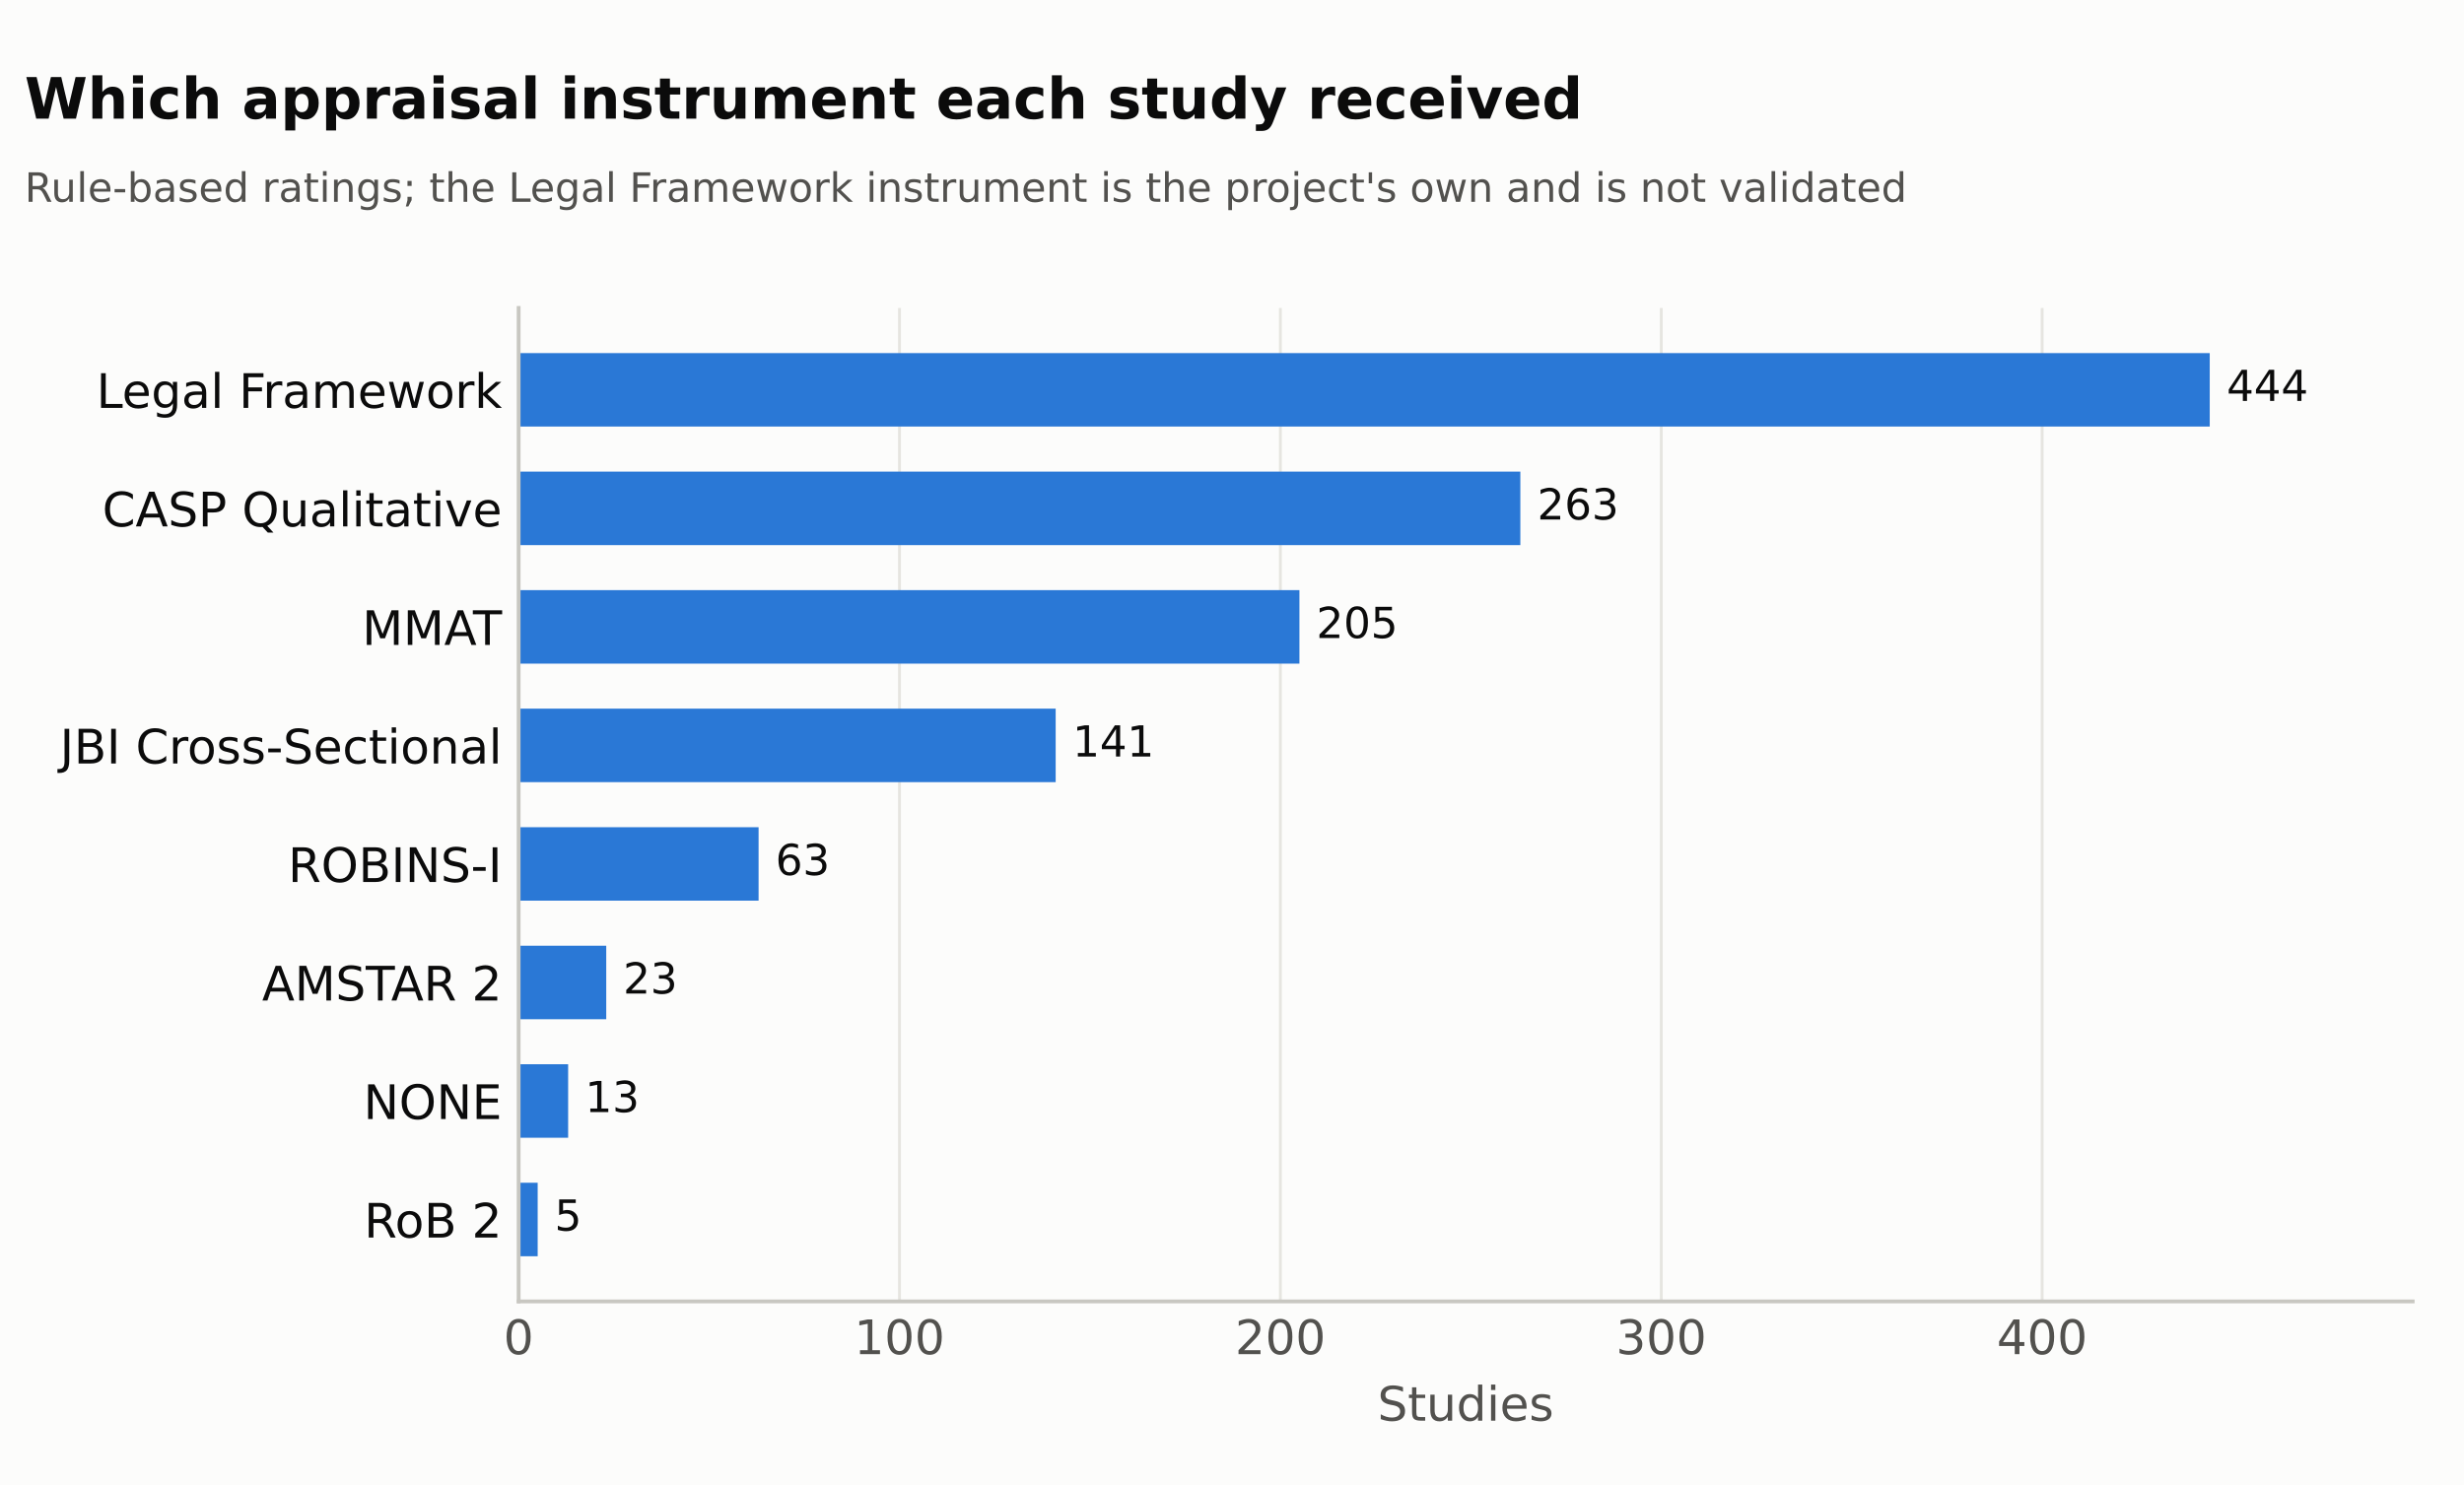
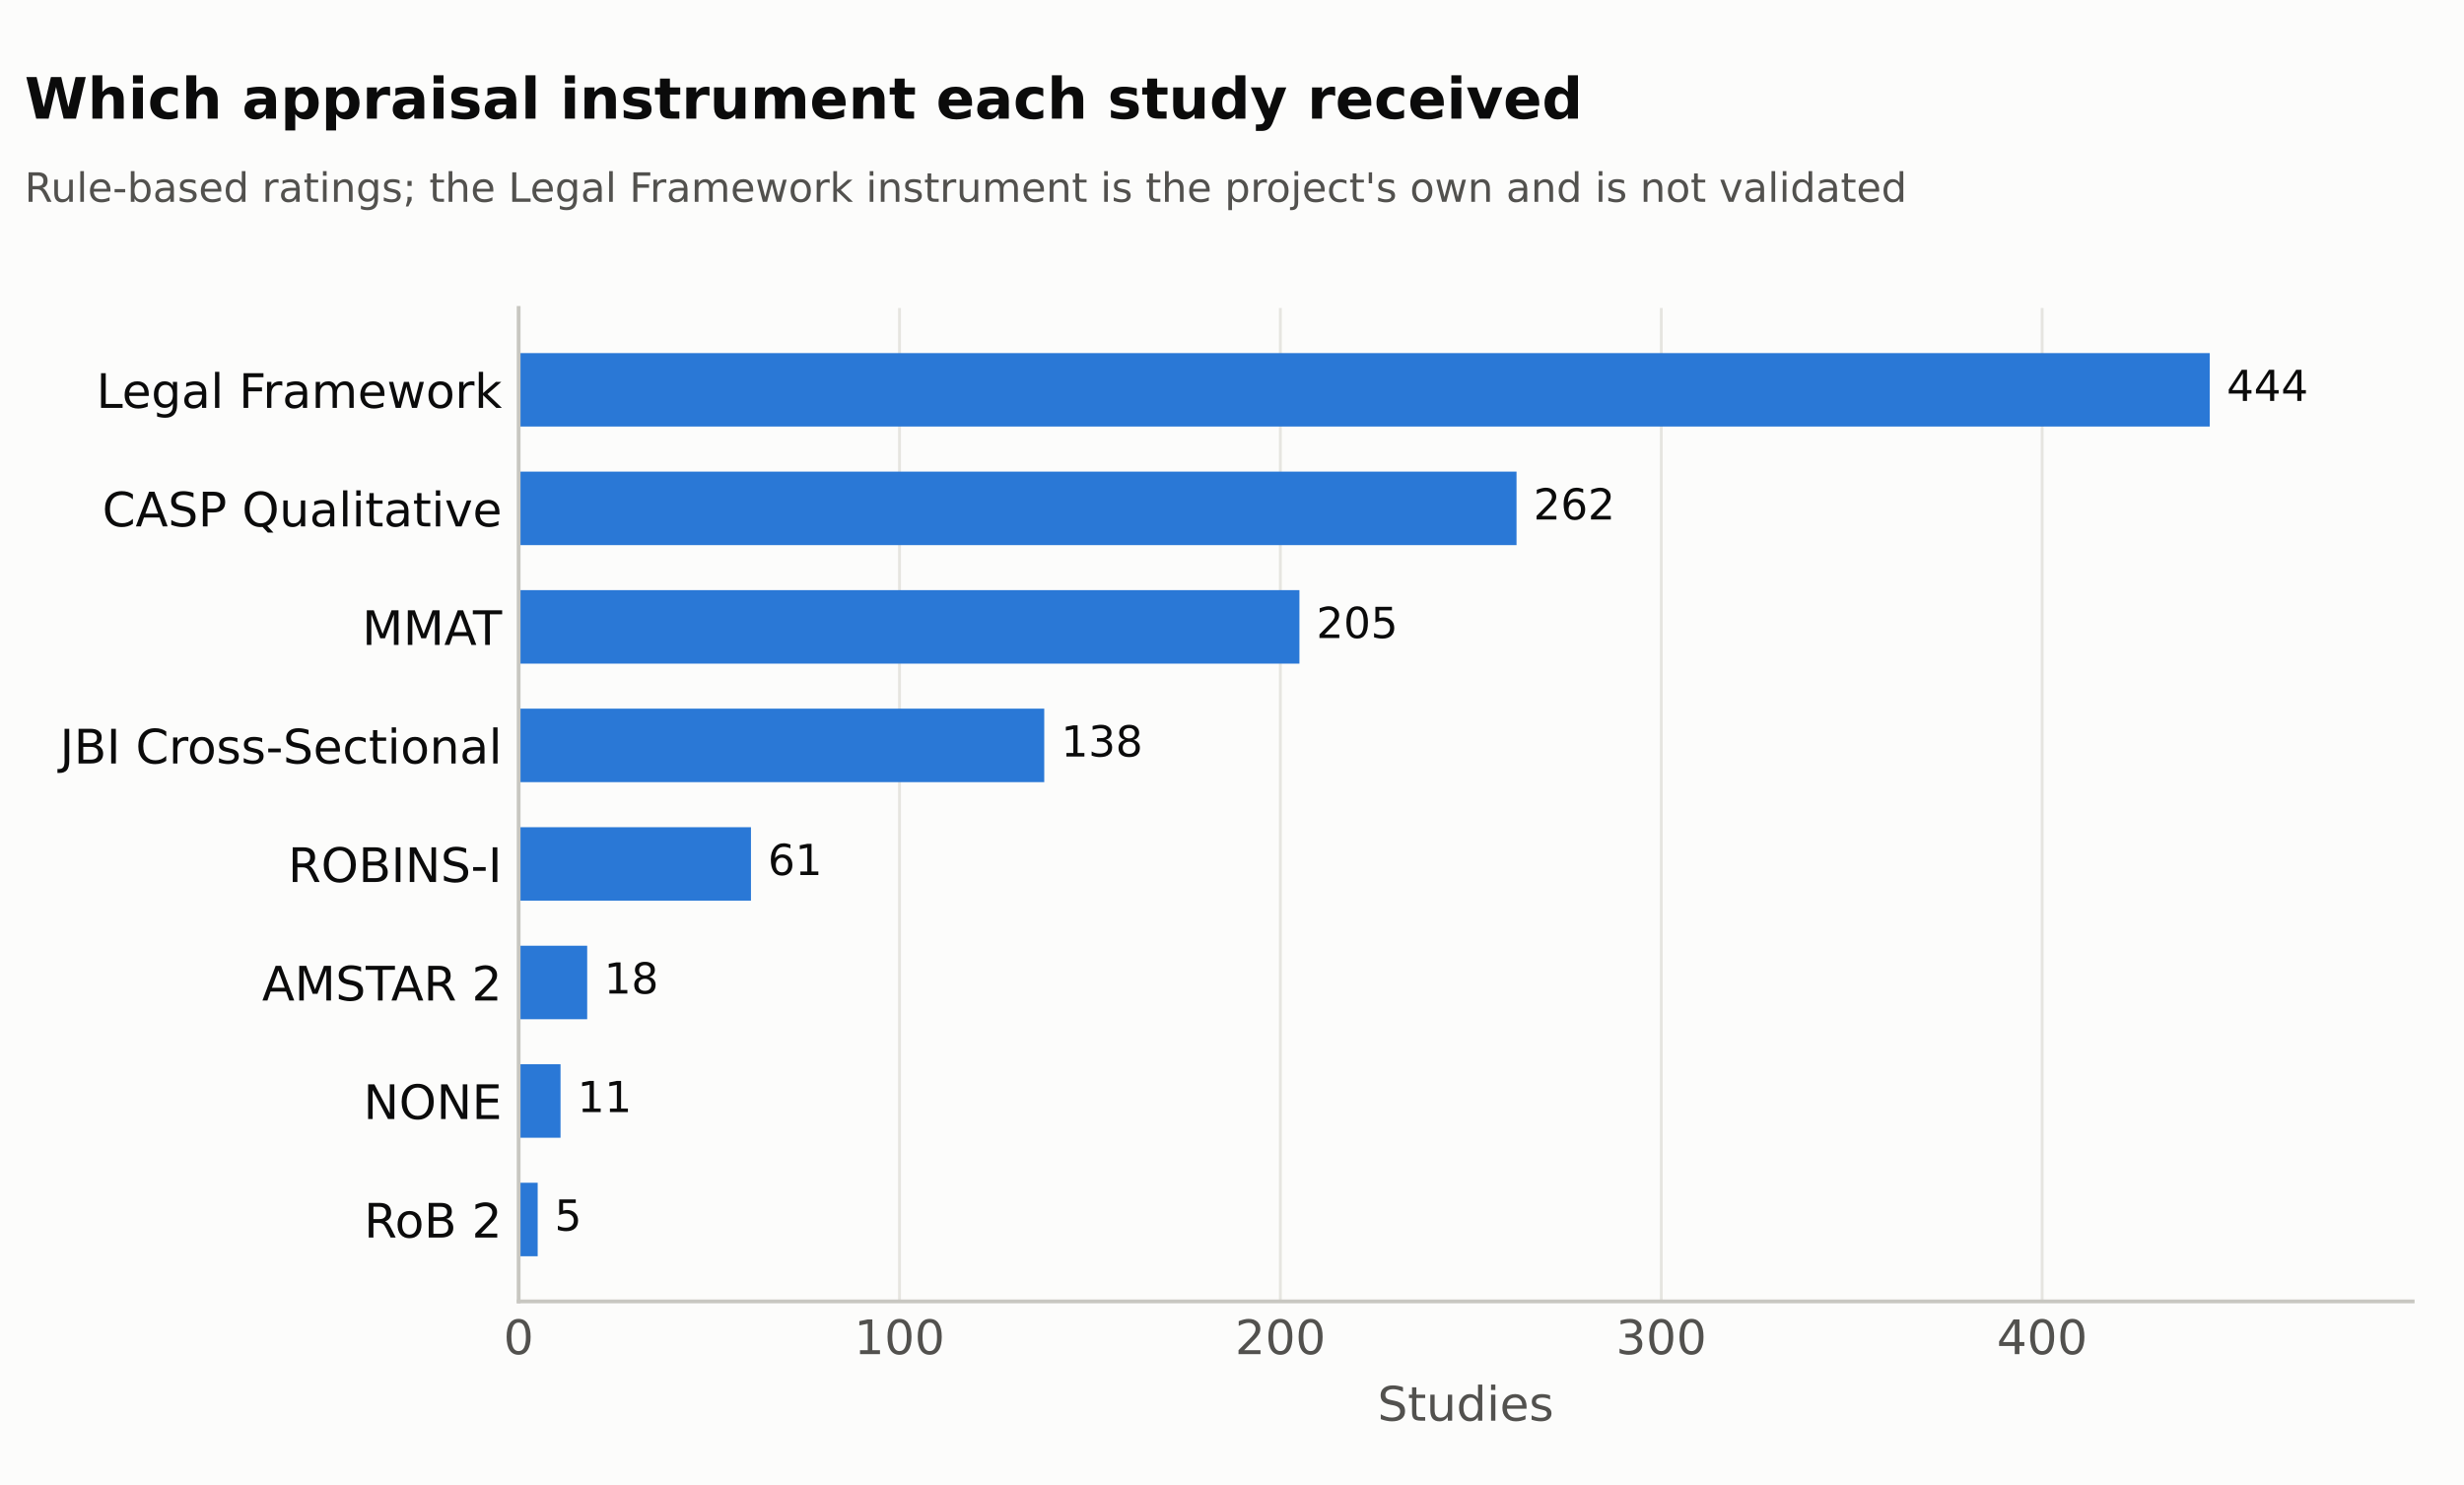
<svg xmlns="http://www.w3.org/2000/svg" width="518.4pt" height="312.48pt" viewBox="0 0 518.4 312.48" version="1.1">
  <defs>
    <style type="text/css">*{stroke-linejoin: round; stroke-linecap: butt}</style>
  </defs>
  <g id="figure_1">
    <g id="patch_1">
      <path d="M 0 312.48  L 518.4 312.48  L 518.4 0  L 0 0  z " style="fill: #fcfcfb" />
    </g>
    <g id="axes_1">
      <g id="patch_2">
        <path d="M 109.115 273.858  L 507.6 273.858  L 507.6 64.8  L 109.115 64.8  z " style="fill: #fcfcfb" />
      </g>
      <g id="matplotlib.axis_1">
        <g id="xtick_1">
          <g id="line2d_1">
            <path d="M 109.115 273.858  L 109.115 64.8  " clip-path="url(#pb1f1227d35)" style="fill: none; stroke: #e6e5e0; stroke-width: 0.6; stroke-linecap: square" />
          </g>
          <g id="line2d_2" />
          <g id="text_1">
            <text style="font-size: 10px; font-family: 'DejaVu Sans', 'Bitstream Vera Sans', 'Computer Modern Sans Serif', 'Lucida Grande', 'Verdana', 'Geneva', 'Lucid', 'Arial', 'Helvetica', 'Avant Garde', sans-serif; text-anchor: middle; fill: #52514e" x="109.115" y="284.955" transform="rotate(-0 109.115 284.9553)">0</text>
          </g>
        </g>
        <g id="xtick_2">
          <g id="line2d_3">
            <path d="M 189.248 273.858  L 189.248 64.8  " clip-path="url(#pb1f1227d35)" style="fill: none; stroke: #e6e5e0; stroke-width: 0.6; stroke-linecap: square" />
          </g>
          <g id="line2d_4" />
          <g id="text_2">
            <text style="font-size: 10px; font-family: 'DejaVu Sans', 'Bitstream Vera Sans', 'Computer Modern Sans Serif', 'Lucida Grande', 'Verdana', 'Geneva', 'Lucid', 'Arial', 'Helvetica', 'Avant Garde', sans-serif; text-anchor: middle; fill: #52514e" x="189.248" y="284.955" transform="rotate(-0 189.2479 284.9553)">100</text>
          </g>
        </g>
        <g id="xtick_3">
          <g id="line2d_5">
            <path d="M 269.381 273.858  L 269.381 64.8  " clip-path="url(#pb1f1227d35)" style="fill: none; stroke: #e6e5e0; stroke-width: 0.6; stroke-linecap: square" />
          </g>
          <g id="line2d_6" />
          <g id="text_3">
            <text style="font-size: 10px; font-family: 'DejaVu Sans', 'Bitstream Vera Sans', 'Computer Modern Sans Serif', 'Lucida Grande', 'Verdana', 'Geneva', 'Lucid', 'Arial', 'Helvetica', 'Avant Garde', sans-serif; text-anchor: middle; fill: #52514e" x="269.381" y="284.955" transform="rotate(-0 269.3808 284.9553)">200</text>
          </g>
        </g>
        <g id="xtick_4">
          <g id="line2d_7">
            <path d="M 349.514 273.858  L 349.514 64.8  " clip-path="url(#pb1f1227d35)" style="fill: none; stroke: #e6e5e0; stroke-width: 0.6; stroke-linecap: square" />
          </g>
          <g id="line2d_8" />
          <g id="text_4">
            <text style="font-size: 10px; font-family: 'DejaVu Sans', 'Bitstream Vera Sans', 'Computer Modern Sans Serif', 'Lucida Grande', 'Verdana', 'Geneva', 'Lucid', 'Arial', 'Helvetica', 'Avant Garde', sans-serif; text-anchor: middle; fill: #52514e" x="349.514" y="284.955" transform="rotate(-0 349.5138 284.9553)">300</text>
          </g>
        </g>
        <g id="xtick_5">
          <g id="line2d_9">
            <path d="M 429.647 273.858  L 429.647 64.8  " clip-path="url(#pb1f1227d35)" style="fill: none; stroke: #e6e5e0; stroke-width: 0.6; stroke-linecap: square" />
          </g>
          <g id="line2d_10" />
          <g id="text_5">
            <text style="font-size: 10px; font-family: 'DejaVu Sans', 'Bitstream Vera Sans', 'Computer Modern Sans Serif', 'Lucida Grande', 'Verdana', 'Geneva', 'Lucid', 'Arial', 'Helvetica', 'Avant Garde', sans-serif; text-anchor: middle; fill: #52514e" x="429.647" y="284.955" transform="rotate(-0 429.6467 284.9553)">400</text>
          </g>
        </g>
        <g id="text_6">
          <text style="font-size: 10px; font-family: 'DejaVu Sans', 'Bitstream Vera Sans', 'Computer Modern Sans Serif', 'Lucida Grande', 'Verdana', 'Geneva', 'Lucid', 'Arial', 'Helvetica', 'Avant Garde', sans-serif; text-anchor: middle; fill: #52514e" x="308.358" y="298.956" transform="rotate(-0 308.3575 298.9561)">Studies</text>
        </g>
      </g>
      <g id="matplotlib.axis_2">
        <g id="ytick_1">
          <g id="line2d_11" />
          <g id="text_7">
            <text style="font-size: 10px; font-family: 'DejaVu Sans', 'Bitstream Vera Sans', 'Computer Modern Sans Serif', 'Lucida Grande', 'Verdana', 'Geneva', 'Lucid', 'Arial', 'Helvetica', 'Avant Garde', sans-serif; text-anchor: end; fill: #0b0b0b" x="105.615" y="85.834" transform="rotate(-0 105.615 85.83363)">Legal Framework</text>
          </g>
        </g>
        <g id="ytick_2">
          <g id="line2d_12" />
          <g id="text_8">
            <text style="font-size: 10px; font-family: 'DejaVu Sans', 'Bitstream Vera Sans', 'Computer Modern Sans Serif', 'Lucida Grande', 'Verdana', 'Geneva', 'Lucid', 'Arial', 'Helvetica', 'Avant Garde', sans-serif; text-anchor: end; fill: #0b0b0b" x="105.615" y="110.775" transform="rotate(-0 105.615 110.7749)">CASP Qualitative</text>
          </g>
        </g>
        <g id="ytick_3">
          <g id="line2d_13" />
          <g id="text_9">
            <text style="font-size: 10px; font-family: 'DejaVu Sans', 'Bitstream Vera Sans', 'Computer Modern Sans Serif', 'Lucida Grande', 'Verdana', 'Geneva', 'Lucid', 'Arial', 'Helvetica', 'Avant Garde', sans-serif; text-anchor: end; fill: #0b0b0b" x="105.615" y="135.716" transform="rotate(-0 105.615 135.7158)">MMAT</text>
          </g>
        </g>
        <g id="ytick_4">
          <g id="line2d_14" />
          <g id="text_10">
            <text style="font-size: 10px; font-family: 'DejaVu Sans', 'Bitstream Vera Sans', 'Computer Modern Sans Serif', 'Lucida Grande', 'Verdana', 'Geneva', 'Lucid', 'Arial', 'Helvetica', 'Avant Garde', sans-serif; text-anchor: end; fill: #0b0b0b" x="105.615" y="160.657" transform="rotate(-0 105.615 160.6574)">JBI Cross-Sectional</text>
          </g>
        </g>
        <g id="ytick_5">
          <g id="line2d_15" />
          <g id="text_11">
            <text style="font-size: 10px; font-family: 'DejaVu Sans', 'Bitstream Vera Sans', 'Computer Modern Sans Serif', 'Lucida Grande', 'Verdana', 'Geneva', 'Lucid', 'Arial', 'Helvetica', 'Avant Garde', sans-serif; text-anchor: end; fill: #0b0b0b" x="105.615" y="185.598" transform="rotate(-0 105.615 185.5983)">ROBINS-I</text>
          </g>
        </g>
        <g id="ytick_6">
          <g id="line2d_16" />
          <g id="text_12">
            <text style="font-size: 10px; font-family: 'DejaVu Sans', 'Bitstream Vera Sans', 'Computer Modern Sans Serif', 'Lucida Grande', 'Verdana', 'Geneva', 'Lucid', 'Arial', 'Helvetica', 'Avant Garde', sans-serif; text-anchor: end; fill: #0b0b0b" x="105.615" y="210.54" transform="rotate(-0 105.615 210.5395)">AMSTAR 2</text>
          </g>
        </g>
        <g id="ytick_7">
          <g id="line2d_17" />
          <g id="text_13">
            <text style="font-size: 10px; font-family: 'DejaVu Sans', 'Bitstream Vera Sans', 'Computer Modern Sans Serif', 'Lucida Grande', 'Verdana', 'Geneva', 'Lucid', 'Arial', 'Helvetica', 'Avant Garde', sans-serif; text-anchor: end; fill: #0b0b0b" x="105.615" y="235.481" transform="rotate(-0 105.615 235.4808)">NONE</text>
          </g>
        </g>
        <g id="ytick_8">
          <g id="line2d_18" />
          <g id="text_14">
            <text style="font-size: 10px; font-family: 'DejaVu Sans', 'Bitstream Vera Sans', 'Computer Modern Sans Serif', 'Lucida Grande', 'Verdana', 'Geneva', 'Lucid', 'Arial', 'Helvetica', 'Avant Garde', sans-serif; text-anchor: end; fill: #0b0b0b" x="105.615" y="260.422" transform="rotate(-0 105.615 260.4221)">RoB 2</text>
          </g>
        </g>
      </g>
      <g id="patch_3">
        <path d="M 109.115 74.303  L 464.905 74.303  L 464.905 89.766  L 109.115 89.766  z " clip-path="url(#pb1f1227d35)" style="fill: #2a78d6" />
      </g>
      <g id="patch_4">
-         <path d="M 109.115 99.244  L 319.865 99.244  L 319.865 114.707  L 109.115 114.707  z " clip-path="url(#pb1f1227d35)" style="fill: #2a78d6" />
+         <path d="M 109.115 99.244  L 319.063 99.244  L 319.063 114.707  L 109.115 114.707  z " clip-path="url(#pb1f1227d35)" style="fill: #2a78d6" />
      </g>
      <g id="patch_5">
        <path d="M 109.115 124.185  L 273.387 124.185  L 273.387 139.649  L 109.115 139.649  z " clip-path="url(#pb1f1227d35)" style="fill: #2a78d6" />
      </g>
      <g id="patch_6">
-         <path d="M 109.115 149.126  L 222.102 149.126  L 222.102 164.59  L 109.115 164.59  z " clip-path="url(#pb1f1227d35)" style="fill: #2a78d6" />
+         <path d="M 109.115 149.126  L 219.698 149.126  L 219.698 164.59  L 109.115 164.59  z " clip-path="url(#pb1f1227d35)" style="fill: #2a78d6" />
      </g>
      <g id="patch_7">
-         <path d="M 109.115 174.068  L 159.599 174.068  L 159.599 189.531  L 109.115 189.531  z " clip-path="url(#pb1f1227d35)" style="fill: #2a78d6" />
+         <path d="M 109.115 174.068  L 157.996 174.068  L 157.996 189.531  L 109.115 189.531  z " clip-path="url(#pb1f1227d35)" style="fill: #2a78d6" />
      </g>
      <g id="patch_8">
-         <path d="M 109.115 199.009  L 127.546 199.009  L 127.546 214.473  L 109.115 214.473  z " clip-path="url(#pb1f1227d35)" style="fill: #2a78d6" />
+         <path d="M 109.115 199.009  L 123.539 199.009  L 123.539 214.473  L 109.115 214.473  z " clip-path="url(#pb1f1227d35)" style="fill: #2a78d6" />
      </g>
      <g id="patch_9">
-         <path d="M 109.115 223.95  L 119.532 223.95  L 119.532 239.414  L 109.115 239.414  z " clip-path="url(#pb1f1227d35)" style="fill: #2a78d6" />
+         <path d="M 109.115 223.95  L 117.93 223.95  L 117.93 239.414  L 109.115 239.414  z " clip-path="url(#pb1f1227d35)" style="fill: #2a78d6" />
      </g>
      <g id="patch_10">
        <path d="M 109.115 248.891  L 113.122 248.891  L 113.122 264.355  L 109.115 264.355  z " clip-path="url(#pb1f1227d35)" style="fill: #2a78d6" />
      </g>
      <g id="patch_11">
        <path d="M 109.115 273.858  L 109.115 64.8  " style="fill: none; stroke: #c8c7c1; stroke-width: 0.8; stroke-linejoin: miter; stroke-linecap: square" />
      </g>
      <g id="patch_12">
        <path d="M 109.115 273.858  L 507.6 273.858  " style="fill: none; stroke: #c8c7c1; stroke-width: 0.8; stroke-linejoin: miter; stroke-linecap: square" />
      </g>
      <g id="text_15">
        <text style="font-size: 9px; font-family: 'DejaVu Sans', 'Bitstream Vera Sans', 'Computer Modern Sans Serif', 'Lucida Grande', 'Verdana', 'Geneva', 'Lucid', 'Arial', 'Helvetica', 'Avant Garde', sans-serif; text-anchor: start; fill: #0b0b0b" x="468.463" y="84.372" transform="rotate(-0 468.4631 84.3723)">444</text>
      </g>
      <g id="text_16">
-         <text style="font-size: 9px; font-family: 'DejaVu Sans', 'Bitstream Vera Sans', 'Computer Modern Sans Serif', 'Lucida Grande', 'Verdana', 'Geneva', 'Lucid', 'Arial', 'Helvetica', 'Avant Garde', sans-serif; text-anchor: start; fill: #0b0b0b" x="323.422" y="109.314" transform="rotate(-0 323.4225 109.3136)">263</text>
+         <text style="font-size: 9px; font-family: 'DejaVu Sans', 'Bitstream Vera Sans', 'Computer Modern Sans Serif', 'Lucida Grande', 'Verdana', 'Geneva', 'Lucid', 'Arial', 'Helvetica', 'Avant Garde', sans-serif; text-anchor: start; fill: #0b0b0b" x="322.621" y="109.314" transform="rotate(-0 322.6212 109.3136)">262</text>
      </g>
      <g id="text_17">
        <text style="font-size: 9px; font-family: 'DejaVu Sans', 'Bitstream Vera Sans', 'Computer Modern Sans Serif', 'Lucida Grande', 'Verdana', 'Geneva', 'Lucid', 'Arial', 'Helvetica', 'Avant Garde', sans-serif; text-anchor: start; fill: #0b0b0b" x="276.945" y="134.255" transform="rotate(-0 276.9454 134.2548)">205</text>
      </g>
      <g id="text_18">
-         <text style="font-size: 9px; font-family: 'DejaVu Sans', 'Bitstream Vera Sans', 'Computer Modern Sans Serif', 'Lucida Grande', 'Verdana', 'Geneva', 'Lucid', 'Arial', 'Helvetica', 'Avant Garde', sans-serif; text-anchor: start; fill: #0b0b0b" x="225.66" y="159.196" transform="rotate(-0 225.6603 159.1961)">141</text>
+         <text style="font-size: 9px; font-family: 'DejaVu Sans', 'Bitstream Vera Sans', 'Computer Modern Sans Serif', 'Lucida Grande', 'Verdana', 'Geneva', 'Lucid', 'Arial', 'Helvetica', 'Avant Garde', sans-serif; text-anchor: start; fill: #0b0b0b" x="223.256" y="159.196" transform="rotate(-0 223.2563 159.1961)">138</text>
      </g>
      <g id="text_19">
-         <text style="font-size: 9px; font-family: 'DejaVu Sans', 'Bitstream Vera Sans', 'Computer Modern Sans Serif', 'Lucida Grande', 'Verdana', 'Geneva', 'Lucid', 'Arial', 'Helvetica', 'Avant Garde', sans-serif; text-anchor: start; fill: #0b0b0b" x="163.157" y="184.137" transform="rotate(-0 163.1566 184.1373)">63</text>
+         <text style="font-size: 9px; font-family: 'DejaVu Sans', 'Bitstream Vera Sans', 'Computer Modern Sans Serif', 'Lucida Grande', 'Verdana', 'Geneva', 'Lucid', 'Arial', 'Helvetica', 'Avant Garde', sans-serif; text-anchor: start; fill: #0b0b0b" x="161.554" y="184.137" transform="rotate(-0 161.554 184.1373)">61</text>
      </g>
      <g id="text_20">
-         <text style="font-size: 9px; font-family: 'DejaVu Sans', 'Bitstream Vera Sans', 'Computer Modern Sans Serif', 'Lucida Grande', 'Verdana', 'Geneva', 'Lucid', 'Arial', 'Helvetica', 'Avant Garde', sans-serif; text-anchor: start; fill: #0b0b0b" x="131.103" y="209.079" transform="rotate(-0 131.1035 209.0786)">23</text>
+         <text style="font-size: 9px; font-family: 'DejaVu Sans', 'Bitstream Vera Sans', 'Computer Modern Sans Serif', 'Lucida Grande', 'Verdana', 'Geneva', 'Lucid', 'Arial', 'Helvetica', 'Avant Garde', sans-serif; text-anchor: start; fill: #0b0b0b" x="127.097" y="209.079" transform="rotate(-0 127.0968 209.0786)">18</text>
      </g>
      <g id="text_21">
-         <text style="font-size: 9px; font-family: 'DejaVu Sans', 'Bitstream Vera Sans', 'Computer Modern Sans Serif', 'Lucida Grande', 'Verdana', 'Geneva', 'Lucid', 'Arial', 'Helvetica', 'Avant Garde', sans-serif; text-anchor: start; fill: #0b0b0b" x="123.09" y="234.02" transform="rotate(-0 123.0902 234.0199)">13</text>
+         <text style="font-size: 9px; font-family: 'DejaVu Sans', 'Bitstream Vera Sans', 'Computer Modern Sans Serif', 'Lucida Grande', 'Verdana', 'Geneva', 'Lucid', 'Arial', 'Helvetica', 'Avant Garde', sans-serif; text-anchor: start; fill: #0b0b0b" x="121.488" y="234.02" transform="rotate(-0 121.4875 234.0199)">11</text>
      </g>
      <g id="text_22">
        <text style="font-size: 9px; font-family: 'DejaVu Sans', 'Bitstream Vera Sans', 'Computer Modern Sans Serif', 'Lucida Grande', 'Verdana', 'Geneva', 'Lucid', 'Arial', 'Helvetica', 'Avant Garde', sans-serif; text-anchor: start; fill: #0b0b0b" x="116.68" y="258.961" transform="rotate(-0 116.6795 258.9611)">5</text>
      </g>
    </g>
    <g id="text_23">
      <text style="font-weight: 700; font-size: 12px; font-family: 'DejaVu Sans', 'Bitstream Vera Sans', 'Computer Modern Sans Serif', 'Lucida Grande', 'Verdana', 'Geneva', 'Lucid', 'Arial', 'Helvetica', 'Avant Garde', sans-serif; text-anchor: start; fill: #0b0b0b" x="5.184" y="24.958" transform="rotate(-0 5.184 24.95812)">Which appraisal instrument each study received</text>
    </g>
    <g id="text_24">
      <text style="font-size: 8.5px; font-family: 'DejaVu Sans', 'Bitstream Vera Sans', 'Computer Modern Sans Serif', 'Lucida Grande', 'Verdana', 'Geneva', 'Lucid', 'Arial', 'Helvetica', 'Avant Garde', sans-serif; text-anchor: start; fill: #52514e" x="5.184" y="42.459" transform="rotate(-0 5.184 42.45867)">Rule-based ratings; the Legal Framework instrument is the project's own and is not validated</text>
    </g>
  </g>
  <defs>
    <clipPath id="pb1f1227d35">
      <rect x="109.115" y="64.8" width="398.485" height="209.058" />
    </clipPath>
  </defs>
</svg>
